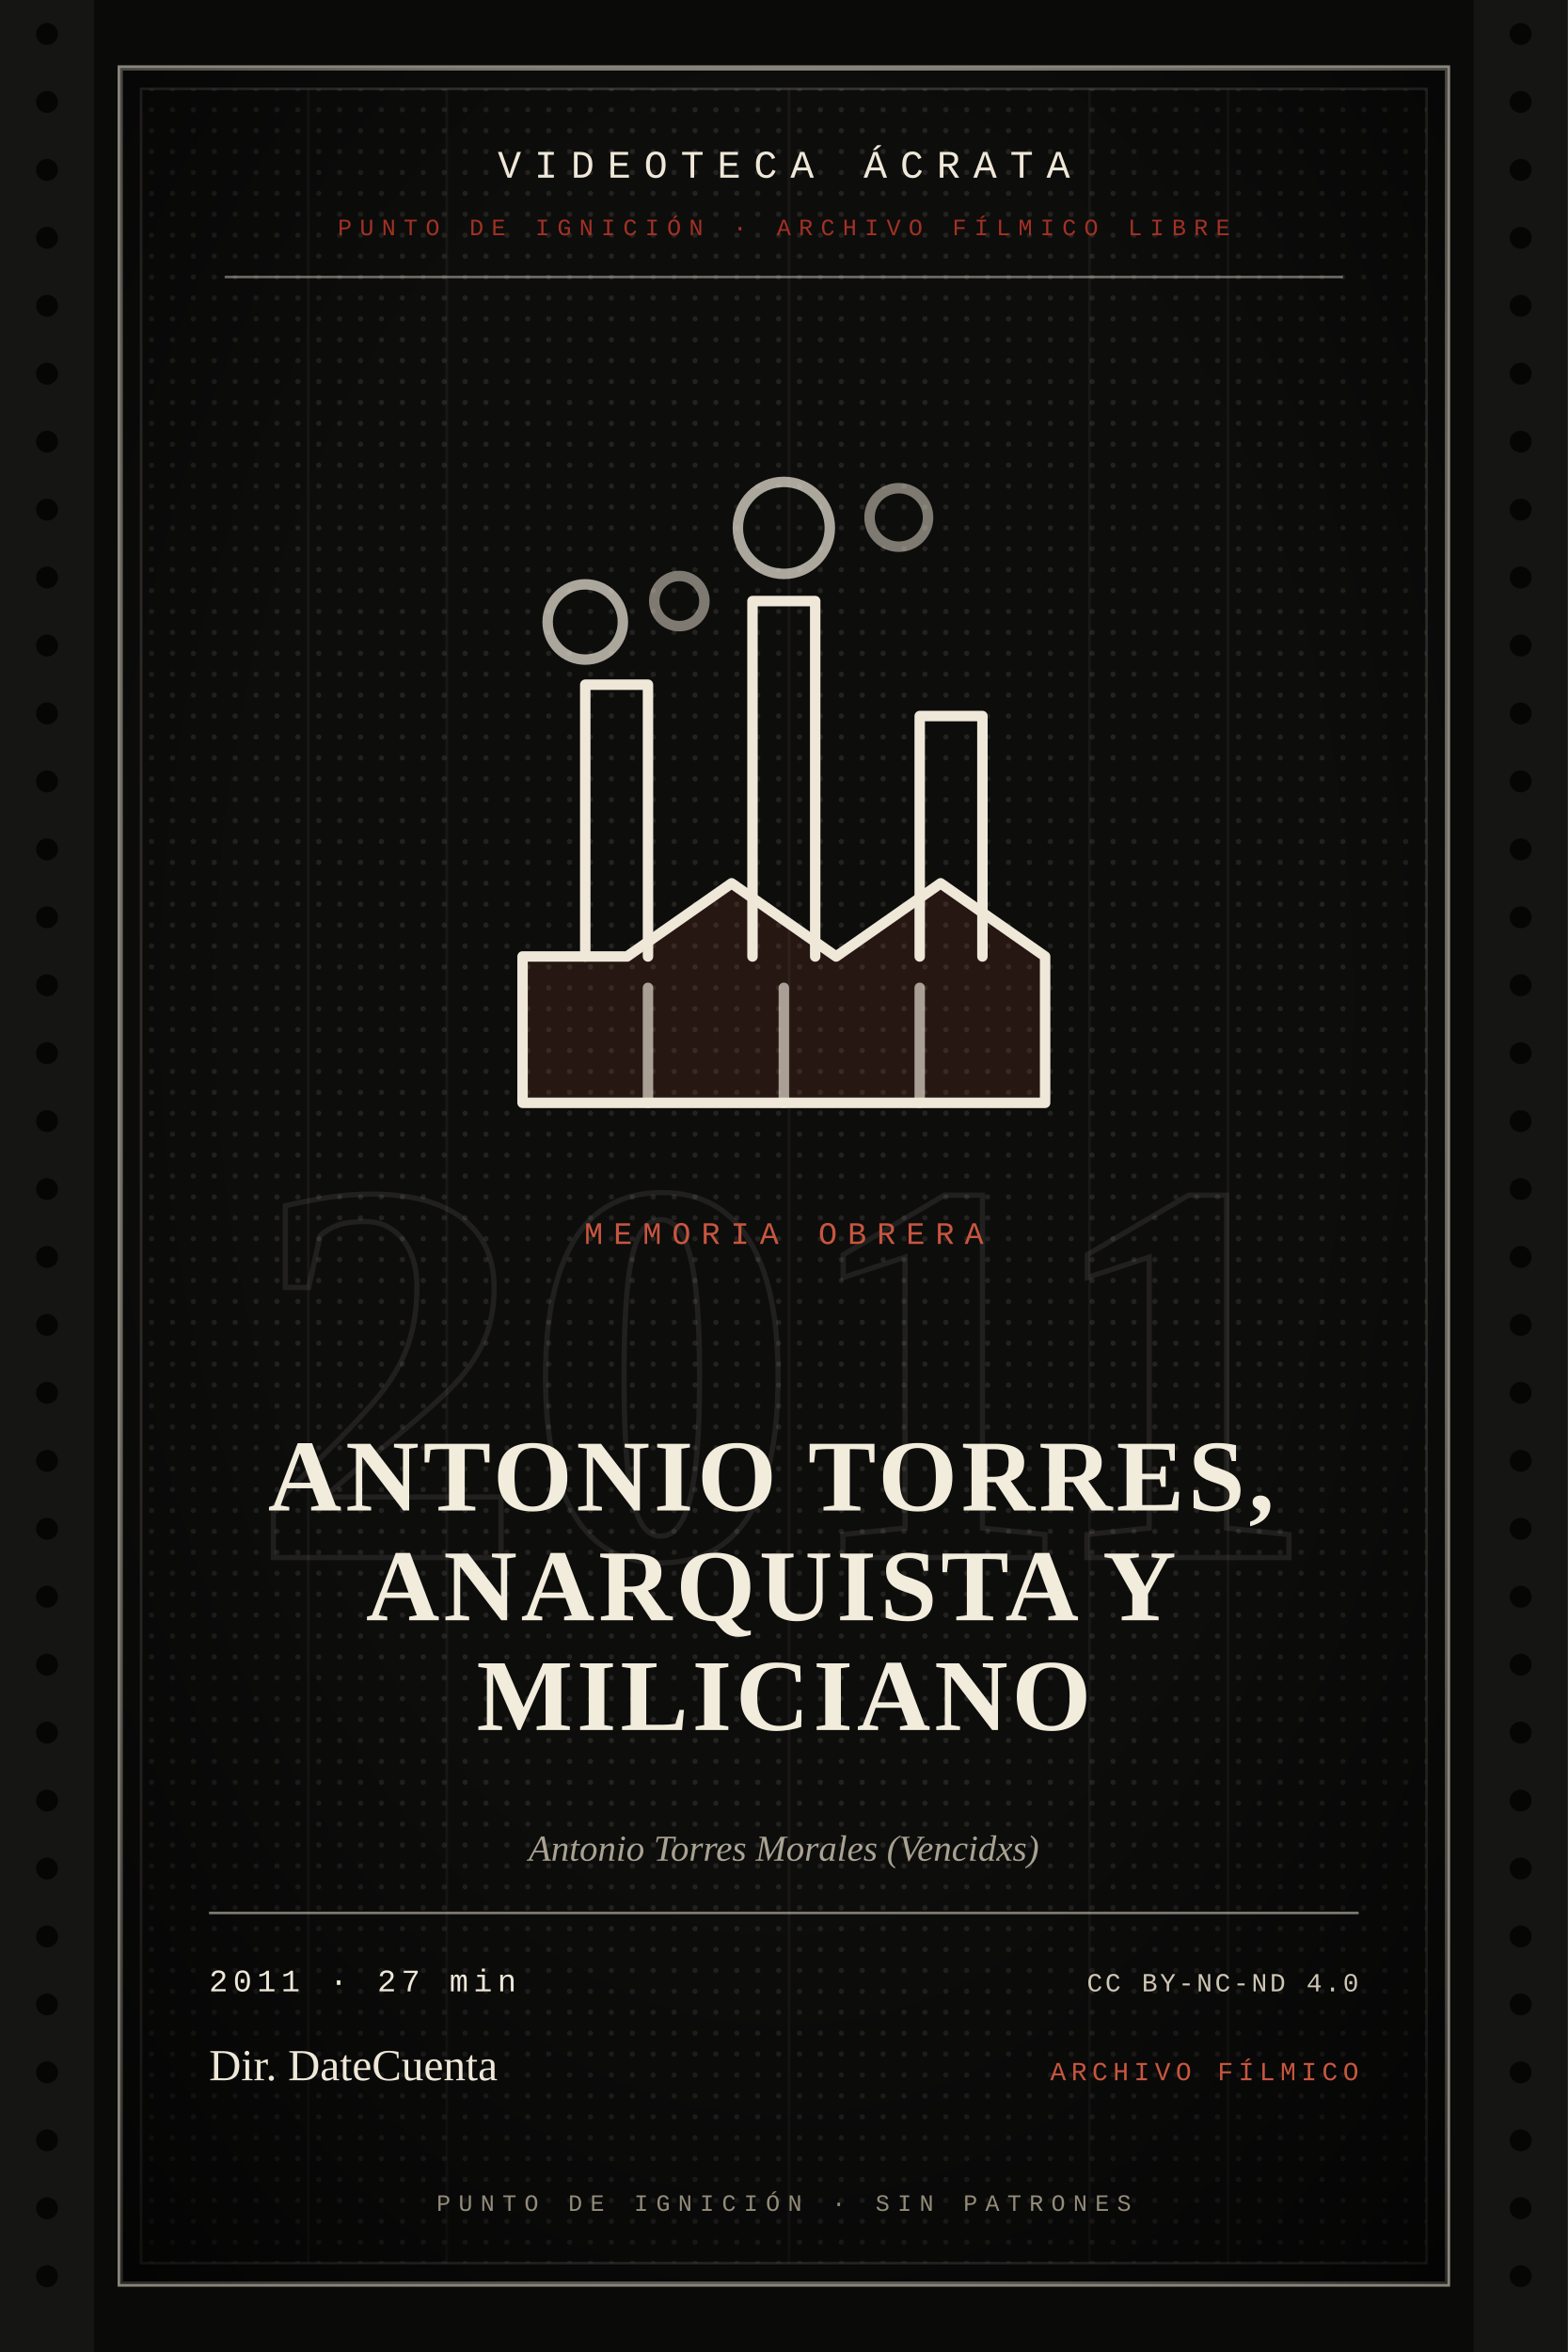
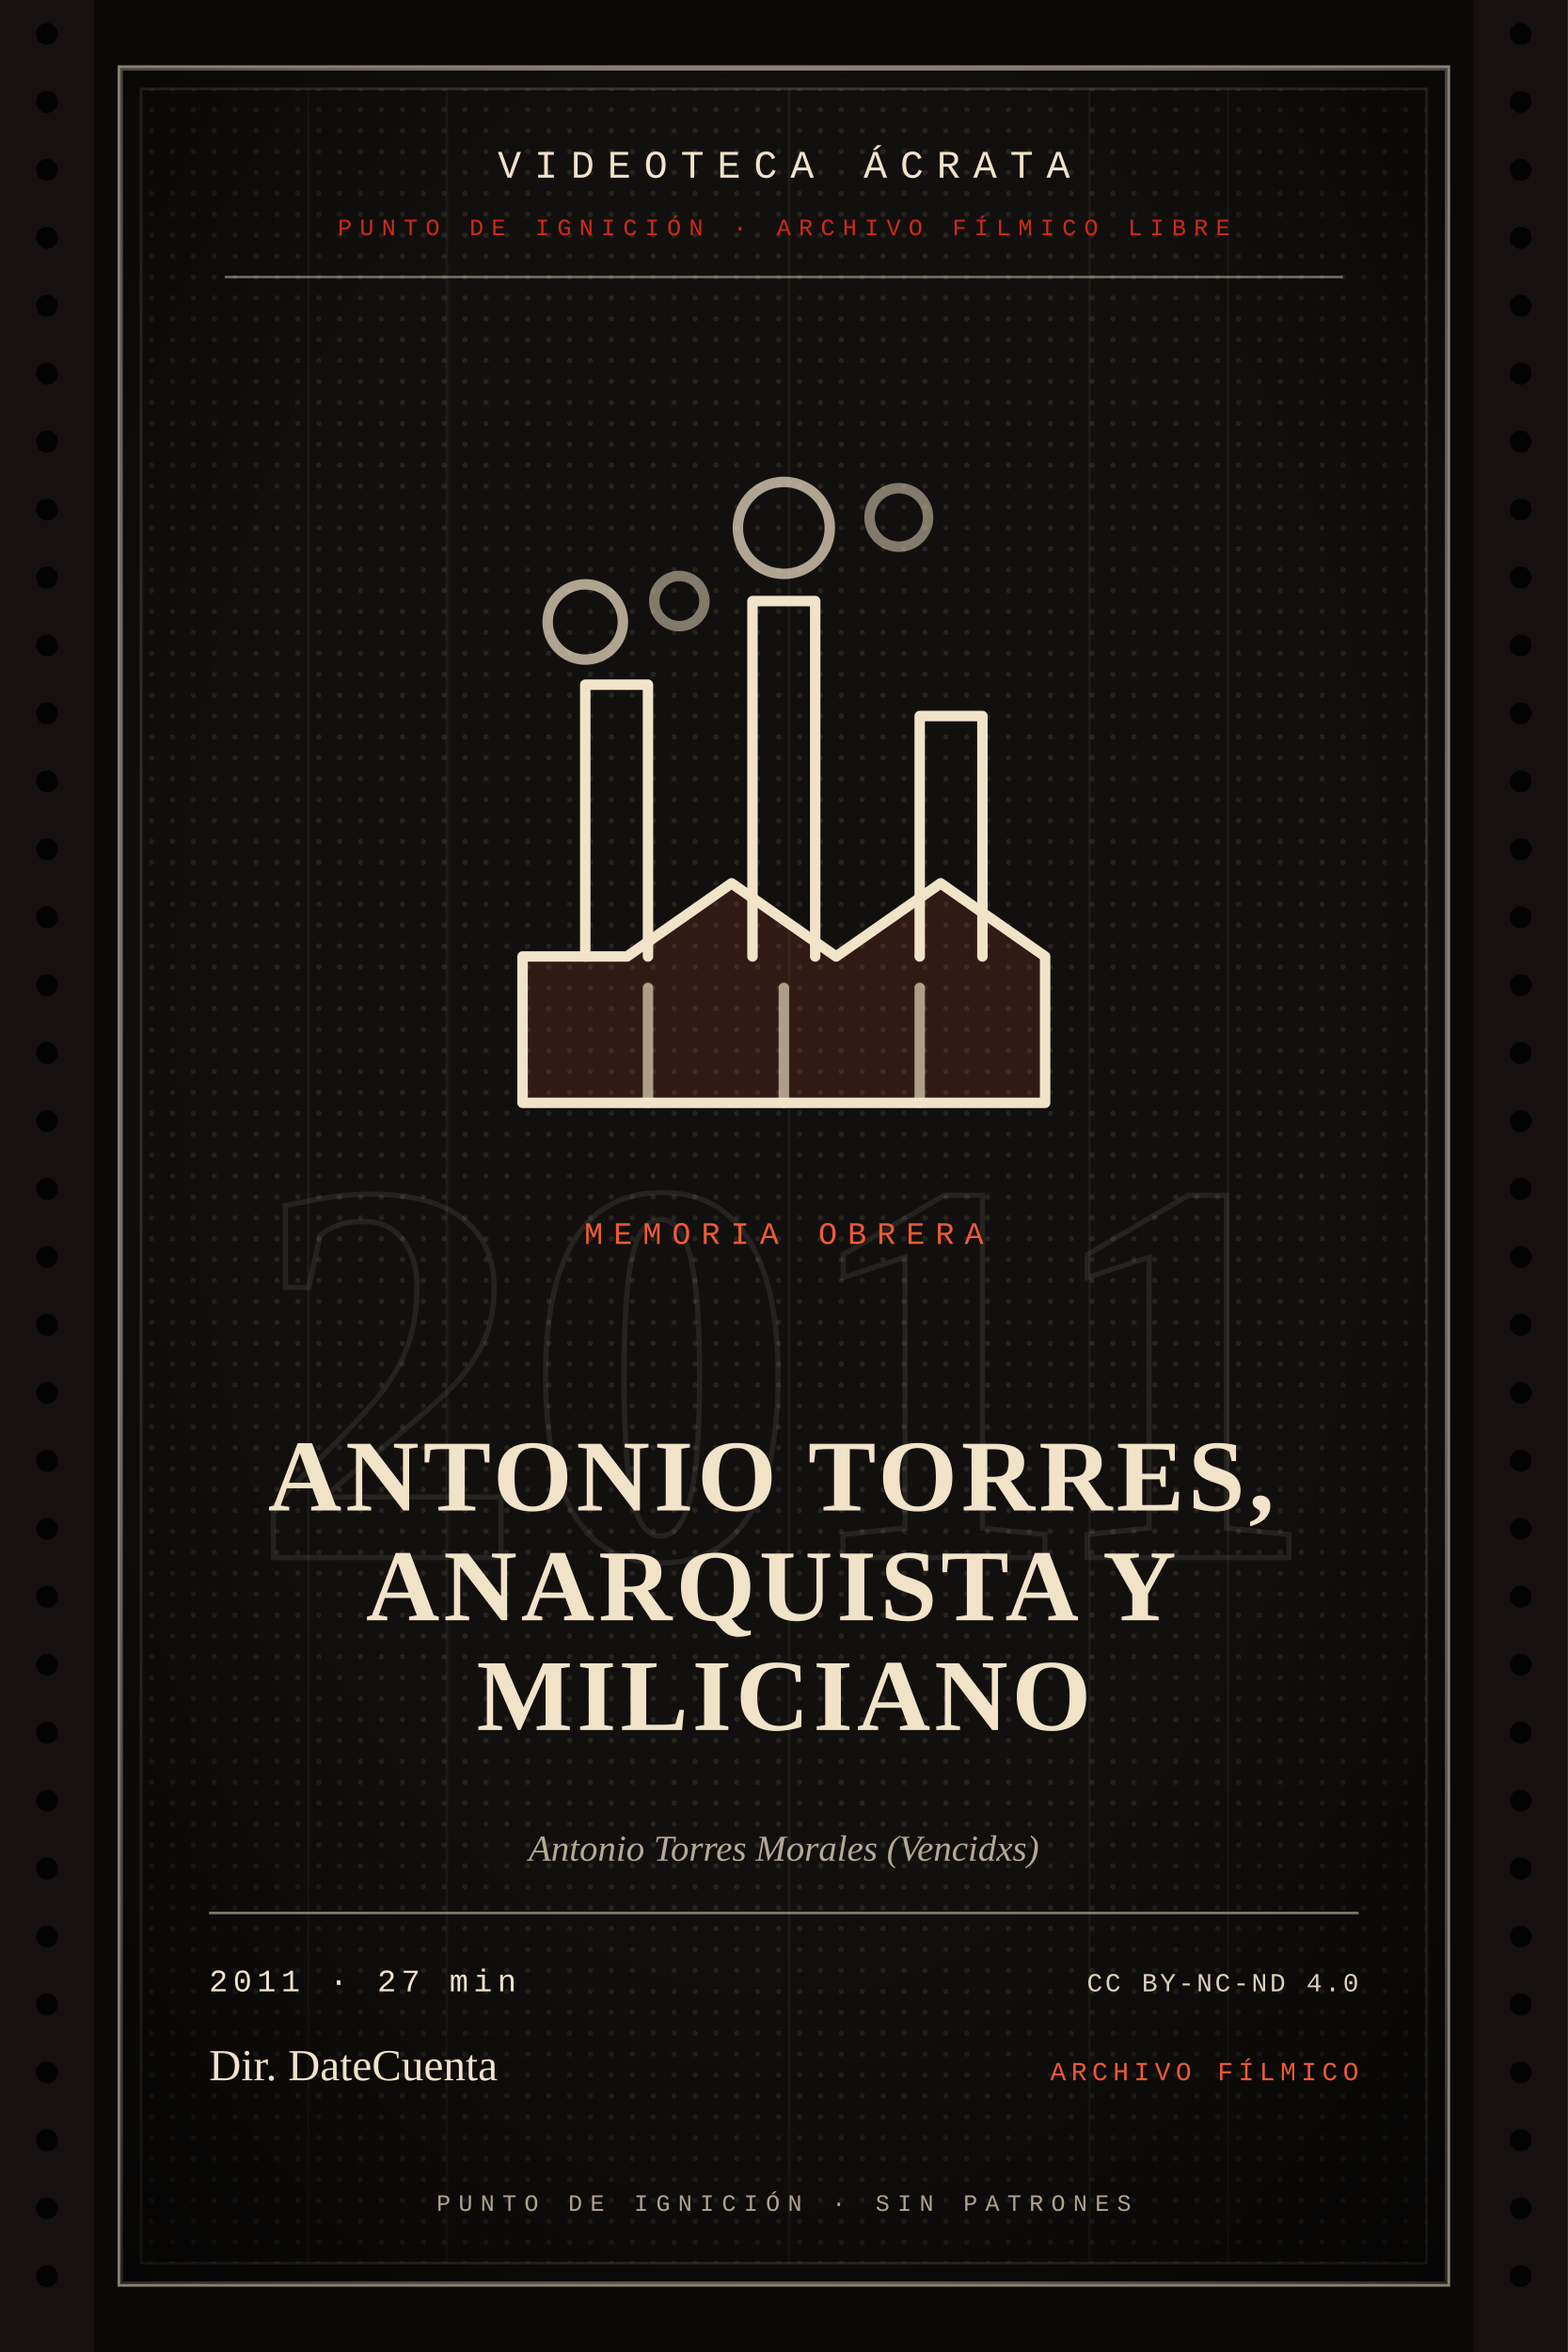
<svg xmlns="http://www.w3.org/2000/svg" viewBox="0 0 600 900" width="600" height="900" role="img" aria-labelledby="titulo-vencidxs-antonio-torres desc-vencidxs-antonio-torres">
  <defs>
    <pattern id="grano-n" width="8" height="8" patternUnits="userSpaceOnUse">
-       <circle cx="2" cy="2" r="1" fill="#f2ecdc" opacity=".14" />
+       <circle cx="2" cy="2" r="1" fill="#f1e3c8" opacity=".14" />
    </pattern>
    <radialGradient id="vineta-n" cx=".5" cy=".42" r=".78">
      <stop offset="52%" stop-color="#000" stop-opacity="0" />
      <stop offset="100%" stop-color="#000" stop-opacity=".72" />
    </radialGradient>
  </defs>
-   <rect width="600" height="900" fill="#0a0a09" />
-   <rect x="0" y="0" width="36" height="900" fill="#151513" />
-   <rect x="564" y="0" width="36" height="900" fill="#151513" />
-   <g fill="#060605">
+   <rect width="600" height="900" fill="#0a0908" />
+   <rect x="0" y="0" width="36" height="900" fill="#161110" />
+   <rect x="564" y="0" width="36" height="900" fill="#161110" />
+   <g fill="#040303">
    <circle cx="18" cy="13" r="4.2" />
    <circle cx="582" cy="13" r="4.2" />
    <circle cx="18" cy="39" r="4.2" />
    <circle cx="582" cy="39" r="4.2" />
    <circle cx="18" cy="65" r="4.2" />
    <circle cx="582" cy="65" r="4.2" />
    <circle cx="18" cy="91" r="4.2" />
    <circle cx="582" cy="91" r="4.2" />
    <circle cx="18" cy="117" r="4.2" />
    <circle cx="582" cy="117" r="4.2" />
    <circle cx="18" cy="143" r="4.2" />
    <circle cx="582" cy="143" r="4.2" />
    <circle cx="18" cy="169" r="4.2" />
    <circle cx="582" cy="169" r="4.2" />
    <circle cx="18" cy="195" r="4.2" />
    <circle cx="582" cy="195" r="4.2" />
    <circle cx="18" cy="221" r="4.2" />
    <circle cx="582" cy="221" r="4.2" />
    <circle cx="18" cy="247" r="4.2" />
    <circle cx="582" cy="247" r="4.2" />
    <circle cx="18" cy="273" r="4.2" />
    <circle cx="582" cy="273" r="4.2" />
    <circle cx="18" cy="299" r="4.2" />
    <circle cx="582" cy="299" r="4.2" />
    <circle cx="18" cy="325" r="4.2" />
    <circle cx="582" cy="325" r="4.2" />
    <circle cx="18" cy="351" r="4.2" />
    <circle cx="582" cy="351" r="4.2" />
    <circle cx="18" cy="377" r="4.2" />
    <circle cx="582" cy="377" r="4.2" />
    <circle cx="18" cy="403" r="4.2" />
    <circle cx="582" cy="403" r="4.2" />
    <circle cx="18" cy="429" r="4.2" />
    <circle cx="582" cy="429" r="4.2" />
    <circle cx="18" cy="455" r="4.2" />
    <circle cx="582" cy="455" r="4.2" />
    <circle cx="18" cy="481" r="4.2" />
    <circle cx="582" cy="481" r="4.2" />
    <circle cx="18" cy="507" r="4.2" />
    <circle cx="582" cy="507" r="4.2" />
    <circle cx="18" cy="533" r="4.2" />
    <circle cx="582" cy="533" r="4.2" />
    <circle cx="18" cy="559" r="4.2" />
    <circle cx="582" cy="559" r="4.2" />
    <circle cx="18" cy="585" r="4.2" />
    <circle cx="582" cy="585" r="4.2" />
    <circle cx="18" cy="611" r="4.2" />
    <circle cx="582" cy="611" r="4.2" />
    <circle cx="18" cy="637" r="4.2" />
    <circle cx="582" cy="637" r="4.2" />
    <circle cx="18" cy="663" r="4.2" />
    <circle cx="582" cy="663" r="4.2" />
    <circle cx="18" cy="689" r="4.2" />
    <circle cx="582" cy="689" r="4.2" />
    <circle cx="18" cy="715" r="4.2" />
    <circle cx="582" cy="715" r="4.2" />
    <circle cx="18" cy="741" r="4.2" />
    <circle cx="582" cy="741" r="4.2" />
    <circle cx="18" cy="767" r="4.2" />
    <circle cx="582" cy="767" r="4.2" />
    <circle cx="18" cy="793" r="4.2" />
    <circle cx="582" cy="793" r="4.2" />
    <circle cx="18" cy="819" r="4.2" />
    <circle cx="582" cy="819" r="4.2" />
    <circle cx="18" cy="845" r="4.2" />
    <circle cx="582" cy="845" r="4.2" />
    <circle cx="18" cy="871" r="4.2" />
    <circle cx="582" cy="871" r="4.2" />
  </g>
-   <rect x="46" y="26" width="508" height="848" fill="#0d0d0c" stroke="#efe8d8" stroke-width="2" stroke-opacity=".55" />
-   <rect x="54" y="34" width="492" height="832" fill="none" stroke="#efe8d8" stroke-width="1" stroke-opacity=".18" />
+   <rect x="46" y="26" width="508" height="848" fill="#12100e" stroke="#f1e3c8" stroke-width="2" stroke-opacity=".55" />
+   <rect x="54" y="34" width="492" height="832" fill="none" stroke="#f1e3c8" stroke-width="1" stroke-opacity=".18" />
  <rect x="54" y="34" width="492" height="832" fill="url(#grano-n)" opacity=".7" />
-   <g stroke="#efe8d8" stroke-opacity=".055" stroke-width="1">
+   <g stroke="#f1e3c8" stroke-opacity=".055" stroke-width="1">
    <path d="M118 34V866" />
    <path d="M171 34V866" />
    <path d="M302 34V866" />
    <path d="M417 34V866" />
    <path d="M470 34V866" />
  </g>
  <rect x="46" y="26" width="508" height="848" fill="url(#vineta-n)" />
-   <text x="300" y="68" text-anchor="middle" font-family="'Courier Prime', 'Courier New', monospace" font-size="15" letter-spacing="5" fill="#efe8d8">VIDEOTECA ÁCRATA</text>
-   <text x="300" y="90" text-anchor="middle" font-family="'Courier Prime', 'Courier New', monospace" font-size="9" letter-spacing="3" fill="#a33124">PUNTO DE IGNICIÓN · ARCHIVO FÍLMICO LIBRE</text>
-   <path d="M86 106 L514 106" stroke="#efe8d8" stroke-width="1" stroke-opacity=".42" />
-   <text x="300" y="596" text-anchor="middle" font-family="Georgia, 'Times New Roman', serif" font-weight="700" font-size="210" fill="none" stroke="#efe8d8" stroke-width="2" stroke-opacity=".09">2011</text>
+   <text x="300" y="68" text-anchor="middle" font-family="'Courier Prime', 'Courier New', monospace" font-size="15" letter-spacing="5" fill="#f1e3c8">VIDEOTECA ÁCRATA</text>
+   <text x="300" y="90" text-anchor="middle" font-family="'Courier Prime', 'Courier New', monospace" font-size="9" letter-spacing="3" fill="#d02b16">PUNTO DE IGNICIÓN · ARCHIVO FÍLMICO LIBRE</text>
+   <path d="M86 106 L514 106" stroke="#f1e3c8" stroke-width="1" stroke-opacity=".42" />
+   <text x="300" y="596" text-anchor="middle" font-family="Georgia, 'Times New Roman', serif" font-weight="700" font-size="210" fill="none" stroke="#f1e3c8" stroke-width="2" stroke-opacity=".09">2011</text>
  <g transform="translate(300 322) scale(0.8)">
    <g>
-       <path d="M-125 55 L-125 125 L125 125 L125 55 L75 20 L25 55 L-25 20 L-75 55 Z" fill="#c8563f" opacity=".14" />
-       <path d="M-125 55 L-125 125 L125 125 L125 55 L75 20 L25 55 L-25 20 L-75 55 Z" fill="none" stroke="#efe8d8" stroke-width="5" stroke-linecap="round" stroke-linejoin="round" />
-       <path d="M-95 55 L-95 -75 L-65 -75 L-65 55" fill="none" stroke="#efe8d8" stroke-width="5" stroke-linecap="round" stroke-linejoin="round" />
-       <path d="M-15 55 L-15 -115 L15 -115 L15 55" fill="none" stroke="#efe8d8" stroke-width="5" stroke-linecap="round" stroke-linejoin="round" />
-       <path d="M65 55 L65 -60 L95 -60 L95 55" fill="none" stroke="#efe8d8" stroke-width="5" stroke-linecap="round" stroke-linejoin="round" />
-       <path d="M-65 125 L-65 70 M0 125 L0 70 M65 125 L65 70" fill="none" stroke="#efe8d8" stroke-width="5" stroke-linecap="round" stroke-linejoin="round" opacity=".65" />
-       <circle cx="-95" cy="-105" r="18" fill="none" stroke="#efe8d8" stroke-width="5" stroke-linecap="round" stroke-linejoin="round" opacity=".7" />
-       <circle cx="-50" cy="-115" r="12" fill="none" stroke="#efe8d8" stroke-width="5" stroke-linecap="round" stroke-linejoin="round" opacity=".5" />
-       <circle cx="0" cy="-150" r="22" fill="none" stroke="#efe8d8" stroke-width="5" stroke-linecap="round" stroke-linejoin="round" opacity=".7" />
-       <circle cx="55" cy="-155" r="14" fill="none" stroke="#efe8d8" stroke-width="5" stroke-linecap="round" stroke-linejoin="round" opacity=".5" />
+       <path d="M-125 55 L-125 125 L125 125 L125 55 L75 20 L25 55 L-25 20 L-75 55 Z" fill="#ef5a35" opacity=".14" />
+       <path d="M-125 55 L-125 125 L125 125 L125 55 L75 20 L25 55 L-25 20 L-75 55 Z" fill="none" stroke="#f1e3c8" stroke-width="5" stroke-linecap="round" stroke-linejoin="round" />
+       <path d="M-95 55 L-95 -75 L-65 -75 L-65 55" fill="none" stroke="#f1e3c8" stroke-width="5" stroke-linecap="round" stroke-linejoin="round" />
+       <path d="M-15 55 L-15 -115 L15 -115 L15 55" fill="none" stroke="#f1e3c8" stroke-width="5" stroke-linecap="round" stroke-linejoin="round" />
+       <path d="M65 55 L65 -60 L95 -60 L95 55" fill="none" stroke="#f1e3c8" stroke-width="5" stroke-linecap="round" stroke-linejoin="round" />
+       <path d="M-65 125 L-65 70 M0 125 L0 70 M65 125 L65 70" fill="none" stroke="#f1e3c8" stroke-width="5" stroke-linecap="round" stroke-linejoin="round" opacity=".65" />
+       <circle cx="-95" cy="-105" r="18" fill="none" stroke="#f1e3c8" stroke-width="5" stroke-linecap="round" stroke-linejoin="round" opacity=".7" />
+       <circle cx="-50" cy="-115" r="12" fill="none" stroke="#f1e3c8" stroke-width="5" stroke-linecap="round" stroke-linejoin="round" opacity=".5" />
+       <circle cx="0" cy="-150" r="22" fill="none" stroke="#f1e3c8" stroke-width="5" stroke-linecap="round" stroke-linejoin="round" opacity=".7" />
+       <circle cx="55" cy="-155" r="14" fill="none" stroke="#f1e3c8" stroke-width="5" stroke-linecap="round" stroke-linejoin="round" opacity=".5" />
    </g>
  </g>
-   <text x="300" y="476" text-anchor="middle" font-family="'Courier Prime', 'Courier New', monospace" font-size="12" letter-spacing="4" fill="#c8563f">MEMORIA OBRERA</text>
-   <text text-anchor="middle" font-family="Georgia, 'Times New Roman', serif" font-weight="700" font-size="39" letter-spacing="1.5" fill="#f2ecdc">
+   <text x="300" y="476" text-anchor="middle" font-family="'Courier Prime', 'Courier New', monospace" font-size="12" letter-spacing="4" fill="#ef5a35">MEMORIA OBRERA</text>
+   <text text-anchor="middle" font-family="Georgia, 'Times New Roman', serif" font-weight="700" font-size="39" letter-spacing="1.5" fill="#f1e3c8">
    <tspan x="300" y="578">ANTONIO TORRES,</tspan>
    <tspan x="300" y="620">ANARQUISTA Y</tspan>
    <tspan x="300" y="662">MILICIANO</tspan>
  </text>
-   <text x="300" y="712" text-anchor="middle" font-family="Georgia, 'Times New Roman', serif" font-style="italic" font-size="14" fill="#cfc7b4" opacity=".8">Antonio Torres Morales (Vencidxs)</text>
-   <path d="M80 732 L520 732" stroke="#efe8d8" stroke-width="1" stroke-opacity=".5" />
-   <text x="80" y="762" font-family="'Courier Prime', 'Courier New', monospace" font-size="12" letter-spacing="2" fill="#efe8d8">2011 · 27 min</text>
-   <text x="520" y="762" text-anchor="end" font-family="'Courier Prime', 'Courier New', monospace" font-size="10" letter-spacing="1" fill="#cfc7b4">CC BY-NC-ND 4.0</text>
-   <text x="80" y="796" font-family="Georgia, 'Times New Roman', serif" font-size="17" fill="#efe8d8">Dir. DateCuenta</text>
-   <text x="520" y="796" text-anchor="end" font-family="'Courier Prime', 'Courier New', monospace" font-size="10" letter-spacing="2" fill="#c8563f">ARCHIVO FÍLMICO</text>
-   <text x="300" y="846" text-anchor="middle" font-family="'Courier Prime', 'Courier New', monospace" font-size="9" letter-spacing="3" fill="#948c79">PUNTO DE IGNICIÓN · SIN PATRONES</text>
+   <text x="300" y="712" text-anchor="middle" font-family="Georgia, 'Times New Roman', serif" font-style="italic" font-size="14" fill="#dcd0b8" opacity=".8">Antonio Torres Morales (Vencidxs)</text>
+   <path d="M80 732 L520 732" stroke="#f1e3c8" stroke-width="1" stroke-opacity=".5" />
+   <text x="80" y="762" font-family="'Courier Prime', 'Courier New', monospace" font-size="12" letter-spacing="2" fill="#f1e3c8">2011 · 27 min</text>
+   <text x="520" y="762" text-anchor="end" font-family="'Courier Prime', 'Courier New', monospace" font-size="10" letter-spacing="1" fill="#dcd0b8">CC BY-NC-ND 4.0</text>
+   <text x="80" y="796" font-family="Georgia, 'Times New Roman', serif" font-size="17" fill="#f1e3c8">Dir. DateCuenta</text>
+   <text x="520" y="796" text-anchor="end" font-family="'Courier Prime', 'Courier New', monospace" font-size="10" letter-spacing="2" fill="#ef5a35">ARCHIVO FÍLMICO</text>
+   <text x="300" y="846" text-anchor="middle" font-family="'Courier Prime', 'Courier New', monospace" font-size="9" letter-spacing="3" fill="#b0a48c">PUNTO DE IGNICIÓN · SIN PATRONES</text>
</svg>
